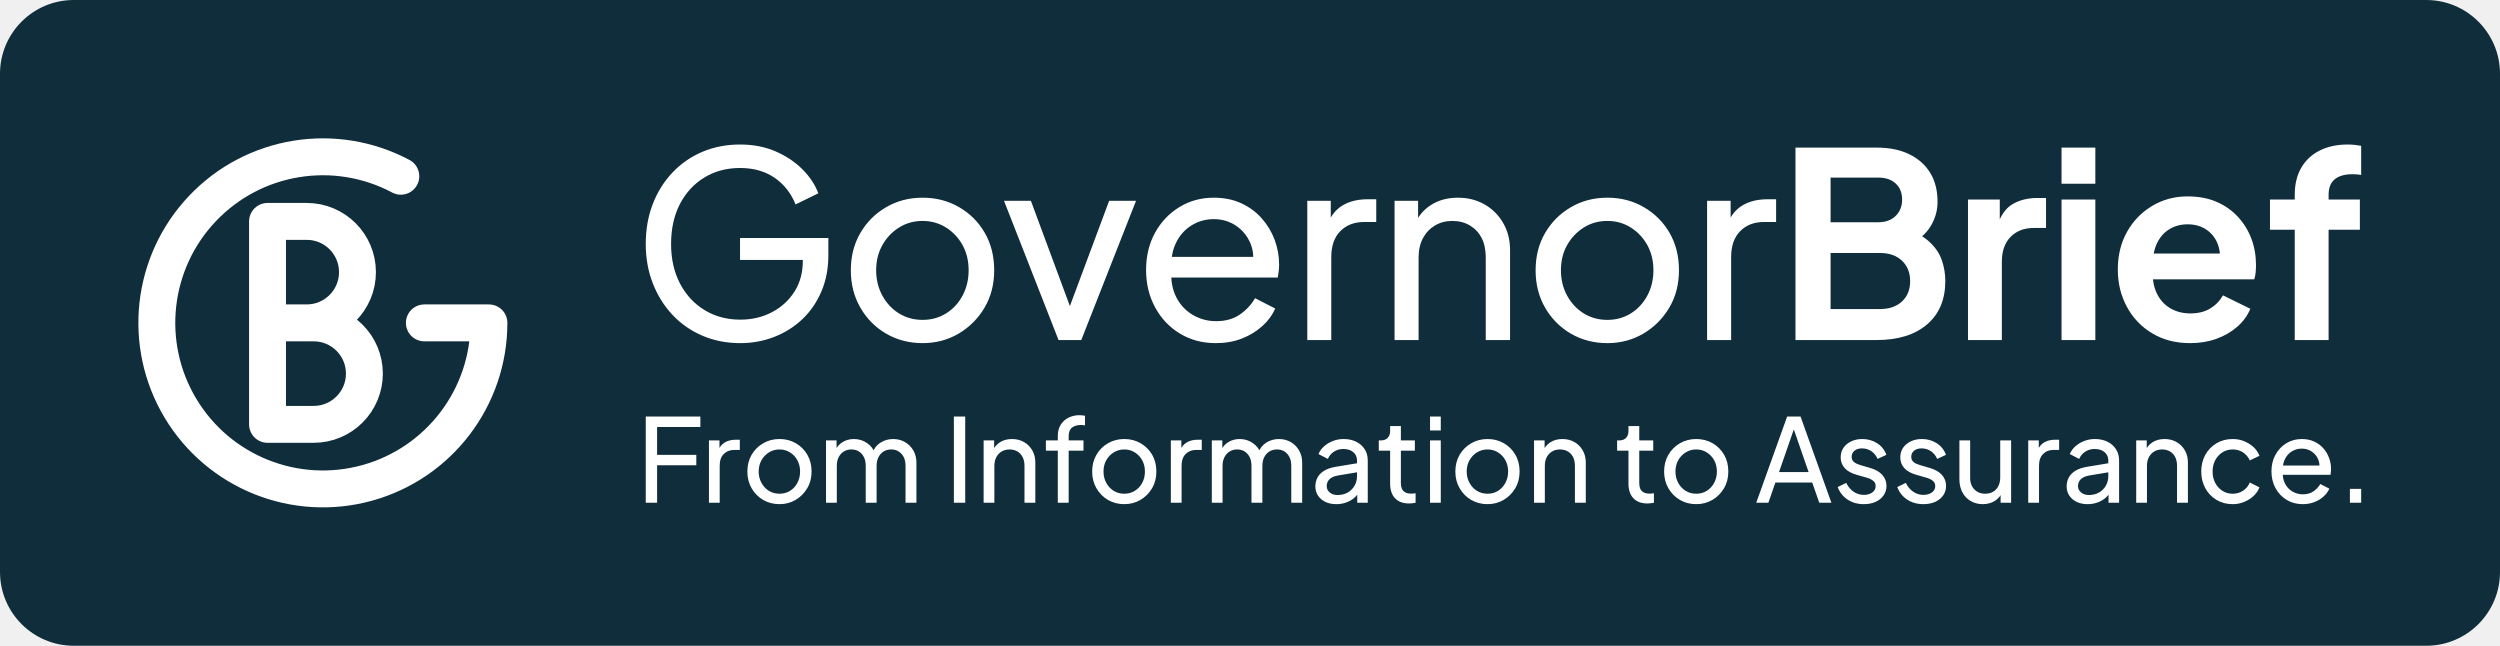
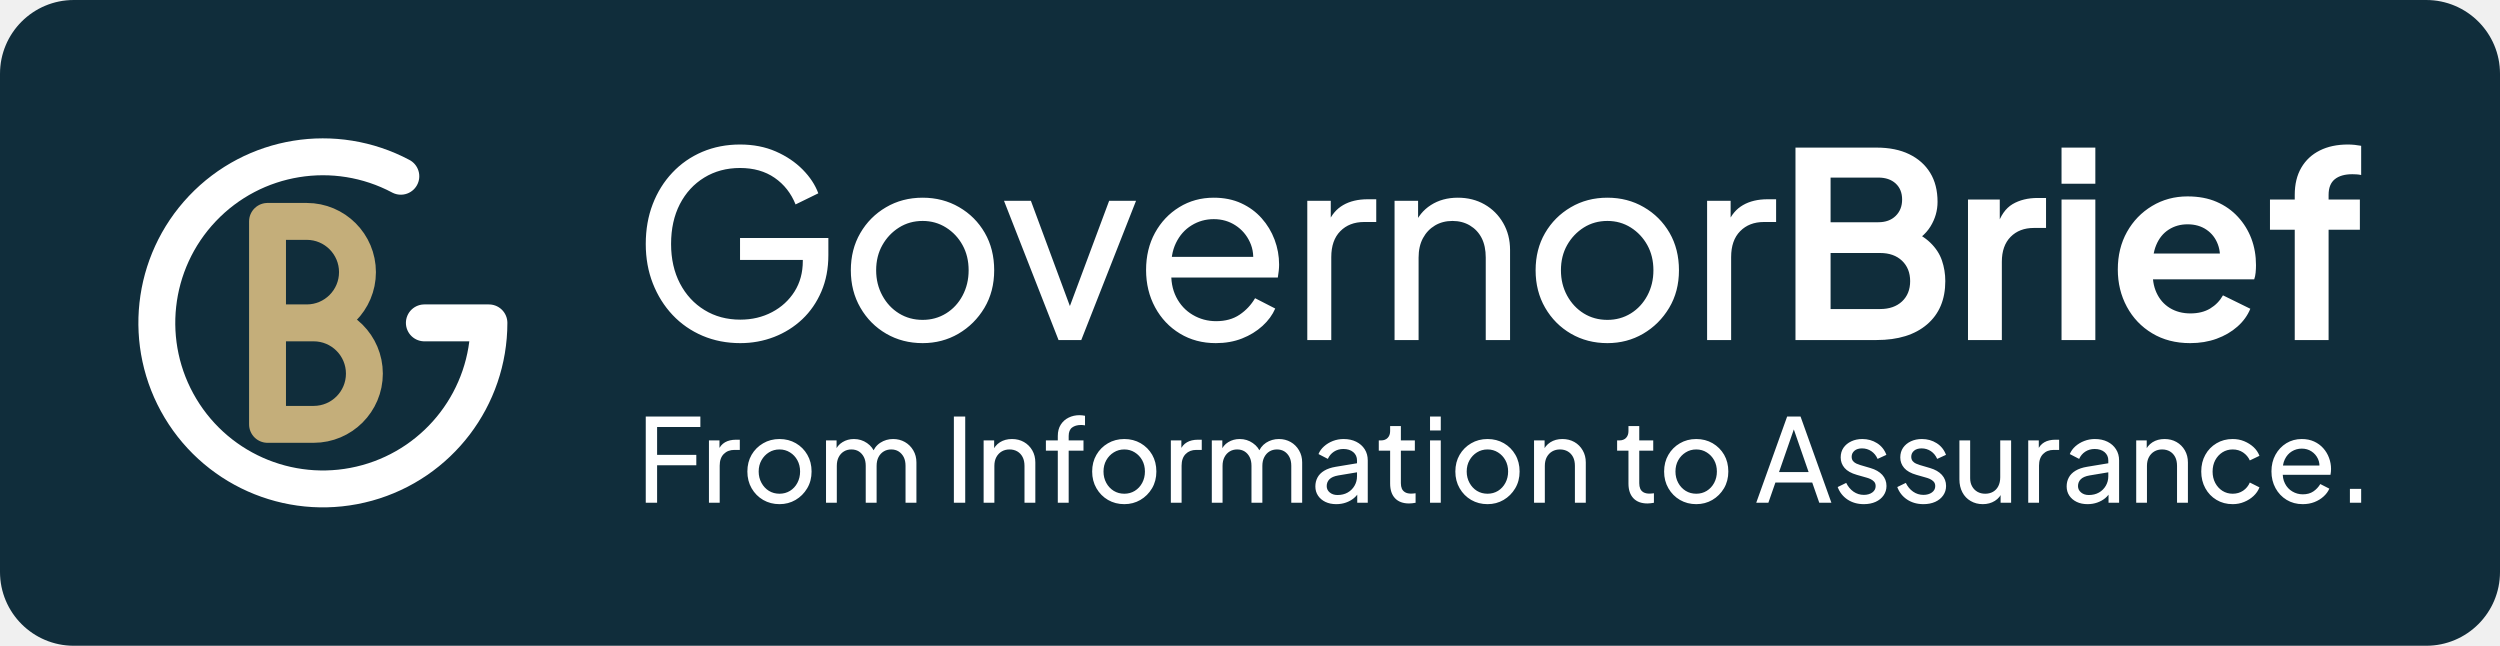
<svg xmlns="http://www.w3.org/2000/svg" role="img" aria-label="GovernorBrief. From Information to Assurance." width="542" height="140" viewBox="0 0 542 140">
  <rect width="542" height="140" rx="16" fill="#102d3b" />
  <g transform="translate(30 30)">
    <g transform="translate(-10 -10)">
      <path d="M66.90,18.21 A36,36 0 1 0 86,50 L72,50" stroke="#ffffff" fill="none" stroke-width="8" stroke-linecap="round" stroke-linejoin="round" />
-       <path d="M38,28 V72 M38,28 H46.5 a11,11 0 0 1 0,22 H38 M46.5,50.0 H48 a11,11 0 0 1 0,22 H38" stroke="#ffffff" fill="none" stroke-width="8" stroke-linecap="round" stroke-linejoin="round" />
+       <path d="M38,28 V72 M38,28 H46.5 a11,11 0 0 1 0,22 H38 M46.5,50.0 H48 a11,11 0 0 1 0,22 H38" stroke="#c4ae7a" fill="none" stroke-width="8" stroke-linecap="round" stroke-linejoin="round" />
    </g>
    <path d="M130.5 44.39Q126.07 44.39 122.32 42.8Q118.57 41.2 115.82 38.29Q113.08 35.38 111.54 31.46Q110 27.54 110 22.89Q110 18.18 111.51 14.26Q113.02 10.34 115.77 7.43Q118.51 4.52 122.26 2.92Q126.02 1.33 130.44 1.33Q134.75 1.33 138.2 2.84Q141.64 4.35 144.02 6.76Q146.4 9.17 147.41 11.91L142.48 14.32Q141.02 10.68 137.94 8.55Q134.86 6.42 130.44 6.42Q126.07 6.42 122.68 8.5Q119.3 10.57 117.39 14.26Q115.49 17.96 115.49 22.89Q115.49 27.76 117.42 31.46Q119.35 35.15 122.74 37.22Q126.13 39.3 130.5 39.3Q134.3 39.3 137.38 37.67Q140.46 36.05 142.26 33.19Q144.05 30.34 144.05 26.58V24.01L146.57 26.36H130.44V21.6H149.59V25.3Q149.59 29.66 148.08 33.19Q146.57 36.72 143.94 39.21Q141.3 41.7 137.83 43.05Q134.36 44.39 130.5 44.39ZM170.03 44.39Q165.66 44.39 162.14 42.35Q158.61 40.3 156.54 36.72Q154.46 33.14 154.46 28.6Q154.46 24.06 156.51 20.54Q158.55 17.01 162.08 14.94Q165.61 12.86 170.03 12.86Q174.4 12.86 177.93 14.91Q181.46 16.95 183.5 20.48Q185.54 24.01 185.54 28.6Q185.54 33.19 183.42 36.75Q181.29 40.3 177.79 42.35Q174.29 44.39 170.03 44.39ZM170.03 39.35Q172.83 39.35 175.1 37.95Q177.37 36.55 178.68 34.09Q180 31.62 180 28.6Q180 25.52 178.68 23.14Q177.37 20.76 175.1 19.33Q172.83 17.9 170.03 17.9Q167.18 17.9 164.91 19.33Q162.64 20.76 161.3 23.14Q159.95 25.52 159.95 28.6Q159.95 31.62 161.3 34.09Q162.64 36.55 164.91 37.95Q167.18 39.35 170.03 39.35ZM199.49 43.72 187.67 13.54H193.5L202.96 39.07H200.94L210.46 13.54H216.29L204.42 43.72ZM233.59 44.39Q229.22 44.39 225.81 42.32Q222.39 40.25 220.43 36.64Q218.47 33.02 218.47 28.54Q218.47 24.01 220.4 20.48Q222.34 16.95 225.67 14.91Q229 12.86 233.14 12.86Q236.5 12.86 239.11 14.07Q241.71 15.27 243.53 17.32Q245.35 19.36 246.33 21.96Q247.31 24.57 247.31 27.37Q247.31 27.98 247.23 28.74Q247.14 29.5 247.03 30.17H222.28V25.69H244.01L241.54 27.7Q242.05 24.79 240.98 22.5Q239.92 20.2 237.85 18.86Q235.78 17.51 233.14 17.51Q230.51 17.51 228.33 18.86Q226.14 20.2 224.94 22.69Q223.74 25.18 223.96 28.6Q223.74 31.9 225 34.4Q226.26 36.89 228.58 38.26Q230.9 39.63 233.65 39.63Q236.67 39.63 238.74 38.23Q240.82 36.83 242.1 34.65L246.47 36.89Q245.58 38.96 243.7 40.67Q241.82 42.38 239.28 43.38Q236.73 44.39 233.59 44.39ZM253.42 43.72V13.54H258.51V19.08L257.95 18.3Q259.02 15.72 261.2 14.46Q263.38 13.2 266.52 13.2H268.37V18.13H265.74Q262.54 18.13 260.58 20.12Q258.62 22.1 258.62 25.74V43.72ZM272.34 43.72V13.54H277.44V19.42L276.6 18.91Q277.72 16.06 280.21 14.46Q282.7 12.86 286.06 12.86Q289.31 12.86 291.86 14.32Q294.41 15.78 295.89 18.35Q297.38 20.93 297.38 24.18V43.72H292.11V25.86Q292.11 23.34 291.22 21.6Q290.32 19.86 288.67 18.88Q287.02 17.9 284.89 17.9Q282.76 17.9 281.11 18.88Q279.46 19.86 278.5 21.63Q277.55 23.39 277.55 25.86V43.72ZM318.49 44.39Q314.12 44.39 310.59 42.35Q307.06 40.3 304.99 36.72Q302.92 33.14 302.92 28.6Q302.92 24.06 304.96 20.54Q307.01 17.01 310.54 14.94Q314.06 12.86 318.49 12.86Q322.86 12.86 326.38 14.91Q329.91 16.95 331.96 20.48Q334 24.01 334 28.6Q334 33.19 331.87 36.75Q329.74 40.3 326.24 42.35Q322.74 44.39 318.49 44.39ZM318.49 39.35Q321.29 39.35 323.56 37.95Q325.82 36.55 327.14 34.09Q328.46 31.62 328.46 28.6Q328.46 25.52 327.14 23.14Q325.82 20.76 323.56 19.33Q321.29 17.9 318.49 17.9Q315.63 17.9 313.36 19.33Q311.1 20.76 309.75 23.14Q308.41 25.52 308.41 28.6Q308.41 31.62 309.75 34.09Q311.1 36.55 313.36 37.95Q315.63 39.35 318.49 39.35ZM340.1 43.72V13.54H345.2V19.08L344.64 18.3Q345.7 15.72 347.89 14.46Q350.07 13.2 353.21 13.2H355.06V18.13H352.42Q349.23 18.13 347.27 20.12Q345.31 22.1 345.31 25.74V43.72ZM359.26 43.72V2H376.84Q380.98 2 383.92 3.43Q386.86 4.86 388.46 7.46Q390.06 10.06 390.06 13.76Q390.06 16.62 388.52 19.11Q386.98 21.6 383.62 23.22V19.7Q386.7 20.87 388.49 22.61Q390.28 24.34 391.01 26.47Q391.74 28.6 391.74 30.95Q391.74 36.94 387.79 40.33Q383.84 43.72 376.84 43.72ZM366.87 37H377.62Q380.59 37 382.36 35.35Q384.12 33.7 384.12 30.95Q384.12 28.21 382.36 26.53Q380.59 24.85 377.62 24.85H366.87ZM366.87 18.18H377.23Q379.58 18.18 380.98 16.81Q382.38 15.44 382.38 13.26Q382.38 11.07 380.98 9.78Q379.58 8.5 377.23 8.5H366.87ZM396.66 43.72V13.26H403.55V20.03L402.99 19.02Q404.06 15.61 406.32 14.26Q408.59 12.92 411.78 12.92H413.58V19.42H410.94Q407.81 19.42 405.9 21.35Q404 23.28 404 26.75V43.72ZM416.94 43.72V13.26H424.27V43.72ZM416.94 9.84V2H424.27V9.84ZM444.82 44.39Q440.12 44.39 436.59 42.26Q433.06 40.14 431.1 36.5Q429.14 32.86 429.14 28.43Q429.14 23.84 431.13 20.28Q433.12 16.73 436.56 14.66Q440.01 12.58 444.26 12.58Q447.85 12.58 450.56 13.76Q453.28 14.94 455.18 17.01Q457.09 19.08 458.1 21.74Q459.1 24.4 459.1 27.48Q459.1 28.26 459.02 29.1Q458.94 29.94 458.71 30.56H435.19V24.96H454.57L451.1 27.59Q451.6 25.02 450.84 23Q450.09 20.98 448.38 19.81Q446.67 18.63 444.26 18.63Q441.97 18.63 440.18 19.78Q438.38 20.93 437.46 23.14Q436.54 25.35 436.76 28.49Q436.54 31.29 437.52 33.44Q438.5 35.6 440.43 36.78Q442.36 37.95 444.88 37.95Q447.4 37.95 449.16 36.89Q450.93 35.82 451.94 34.03L457.87 36.94Q456.98 39.13 455.07 40.81Q453.17 42.49 450.56 43.44Q447.96 44.39 444.82 44.39ZM467.5 43.72V19.81H462.13V13.26H467.5V12.25Q467.5 8.78 468.93 6.34Q470.36 3.9 472.94 2.62Q475.51 1.33 479.04 1.33Q479.71 1.33 480.52 1.41Q481.34 1.5 481.9 1.61V7.94Q481.34 7.82 480.86 7.8Q480.38 7.77 479.99 7.77Q477.53 7.77 476.18 8.86Q474.84 9.95 474.84 12.25V13.26H481.62V19.81H474.84V43.72ZM110 79V60.31H121.84V62.57H112.46V68.61H120.96V70.87H112.46V79ZM123.7 79V65.48H125.98V67.96L125.73 67.61Q126.21 66.46 127.18 65.89Q128.16 65.33 129.57 65.33H130.39V67.54H129.22Q127.79 67.54 126.91 68.43Q126.03 69.32 126.03 70.95V79ZM139 79.3Q137.04 79.3 135.46 78.39Q133.88 77.47 132.95 75.86Q132.03 74.26 132.03 72.23Q132.03 70.19 132.94 68.61Q133.86 67.03 135.44 66.11Q137.02 65.18 139 65.18Q140.96 65.18 142.54 66.09Q144.12 67.01 145.03 68.59Q145.95 70.17 145.95 72.23Q145.95 74.28 144.99 75.88Q144.04 77.47 142.47 78.39Q140.91 79.3 139 79.3ZM139 77.04Q140.25 77.04 141.27 76.42Q142.29 75.79 142.87 74.69Q143.46 73.58 143.46 72.23Q143.46 70.85 142.87 69.78Q142.29 68.71 141.27 68.08Q140.25 67.44 139 67.44Q137.72 67.44 136.7 68.08Q135.69 68.71 135.09 69.78Q134.48 70.85 134.48 72.23Q134.48 73.58 135.09 74.69Q135.69 75.79 136.7 76.42Q137.72 77.04 139 77.04ZM149.08 79V65.48H151.37V68.24L151.04 67.81Q151.54 66.53 152.65 65.86Q153.75 65.18 155.13 65.18Q156.71 65.18 157.98 66.06Q159.24 66.93 159.72 68.36L159.07 68.39Q159.59 66.81 160.85 65.99Q162.1 65.18 163.63 65.18Q165.04 65.18 166.18 65.83Q167.32 66.48 168 67.64Q168.68 68.79 168.68 70.25V79H166.32V71Q166.32 69.87 165.92 69.09Q165.51 68.31 164.82 67.87Q164.14 67.44 163.21 67.44Q162.3 67.44 161.59 67.87Q160.87 68.31 160.46 69.1Q160.05 69.89 160.05 71V79H157.69V71Q157.69 69.87 157.29 69.09Q156.89 68.31 156.2 67.87Q155.51 67.44 154.58 67.44Q153.67 67.44 152.96 67.87Q152.24 68.31 151.83 69.1Q151.42 69.89 151.42 71V79ZM176.8 79V60.31H179.26V79ZM183.25 79V65.48H185.53V68.11L185.16 67.89Q185.66 66.61 186.77 65.89Q187.89 65.18 189.4 65.18Q190.85 65.18 191.99 65.83Q193.13 66.48 193.8 67.64Q194.46 68.79 194.46 70.25V79H192.11V71Q192.11 69.87 191.7 69.09Q191.3 68.31 190.56 67.87Q189.82 67.44 188.87 67.44Q187.92 67.44 187.18 67.87Q186.44 68.31 186.01 69.1Q185.58 69.89 185.58 71V79ZM199.33 79V67.71H196.75V65.48H199.33V64.53Q199.33 63.07 199.97 62.07Q200.61 61.06 201.68 60.54Q202.74 60.01 204.05 60.01Q204.32 60.01 204.66 60.05Q205 60.09 205.23 60.14V62.22Q205.02 62.17 204.75 62.15Q204.47 62.14 204.32 62.14Q203.17 62.14 202.43 62.69Q201.69 63.25 201.69 64.53V65.48H204.9V67.71H201.69V79ZM213.75 79.3Q211.8 79.3 210.22 78.39Q208.64 77.47 207.71 75.86Q206.78 74.26 206.78 72.23Q206.78 70.19 207.7 68.61Q208.61 67.03 210.19 66.11Q211.77 65.18 213.75 65.18Q215.71 65.18 217.29 66.09Q218.87 67.01 219.79 68.59Q220.7 70.17 220.7 72.23Q220.7 74.28 219.75 75.88Q218.8 77.47 217.23 78.39Q215.66 79.3 213.75 79.3ZM213.75 77.04Q215.01 77.04 216.02 76.42Q217.04 75.79 217.63 74.69Q218.22 73.58 218.22 72.23Q218.22 70.85 217.63 69.78Q217.04 68.71 216.02 68.08Q215.01 67.44 213.75 67.44Q212.48 67.44 211.46 68.08Q210.44 68.71 209.84 69.78Q209.24 70.85 209.24 72.23Q209.24 73.58 209.84 74.69Q210.44 75.79 211.46 76.42Q212.48 77.04 213.75 77.04ZM223.84 79V65.48H226.12V67.96L225.87 67.61Q226.35 66.46 227.33 65.89Q228.3 65.33 229.71 65.33H230.54V67.54H229.36Q227.93 67.54 227.05 68.43Q226.17 69.32 226.17 70.95V79ZM232.72 79V65.48H235V68.24L234.68 67.81Q235.18 66.53 236.28 65.86Q237.39 65.18 238.77 65.18Q240.35 65.18 241.61 66.06Q242.88 66.93 243.36 68.36L242.7 68.39Q243.23 66.81 244.48 65.99Q245.74 65.18 247.27 65.18Q248.67 65.18 249.82 65.83Q250.96 66.48 251.63 67.64Q252.31 68.79 252.31 70.25V79H249.95V71Q249.95 69.87 249.55 69.09Q249.15 68.31 248.46 67.87Q247.77 67.44 246.84 67.44Q245.94 67.44 245.22 67.87Q244.51 68.31 244.1 69.1Q243.68 69.89 243.68 71V79H241.32V71Q241.32 69.87 240.92 69.09Q240.52 68.31 239.83 67.87Q239.14 67.44 238.21 67.44Q237.31 67.44 236.6 67.87Q235.88 68.31 235.47 69.1Q235.05 69.89 235.05 71V79ZM259.69 79.3Q258.36 79.3 257.34 78.81Q256.33 78.32 255.75 77.46Q255.17 76.59 255.17 75.46Q255.17 74.38 255.64 73.52Q256.1 72.65 257.09 72.05Q258.08 71.45 259.59 71.2L264.6 70.37V72.33L260.11 73.08Q258.81 73.31 258.22 73.91Q257.63 74.51 257.63 75.39Q257.63 76.22 258.29 76.77Q258.96 77.32 259.96 77.32Q261.24 77.32 262.18 76.78Q263.12 76.24 263.66 75.31Q264.2 74.38 264.2 73.26V69.82Q264.2 68.71 263.39 68.02Q262.57 67.34 261.24 67.34Q260.09 67.34 259.2 67.92Q258.31 68.51 257.88 69.49L255.85 68.44Q256.22 67.51 257.05 66.77Q257.88 66.03 258.98 65.6Q260.09 65.18 261.29 65.18Q262.85 65.18 264.03 65.77Q265.21 66.36 265.87 67.4Q266.53 68.44 266.53 69.82V79H264.25V76.44L264.68 76.59Q264.25 77.39 263.52 78Q262.8 78.6 261.82 78.95Q260.84 79.3 259.69 79.3ZM275.49 79.15Q273.51 79.15 272.44 78.02Q271.38 76.89 271.38 74.84V67.71H268.92V65.48H269.42Q270.32 65.48 270.85 64.93Q271.38 64.38 271.38 63.47V62.37H273.71V65.48H276.74V67.71H273.71V74.76Q273.71 75.44 273.92 75.94Q274.14 76.44 274.64 76.73Q275.14 77.02 275.97 77.02Q276.14 77.02 276.41 76.99Q276.67 76.97 276.9 76.94V79Q276.57 79.08 276.17 79.11Q275.77 79.15 275.49 79.15ZM280.03 79V65.48H282.36V79ZM280.03 63.32V60.31H282.36V63.32ZM292.5 79.3Q290.54 79.3 288.96 78.39Q287.38 77.47 286.45 75.86Q285.52 74.26 285.52 72.23Q285.52 70.19 286.44 68.61Q287.36 67.03 288.94 66.11Q290.52 65.18 292.5 65.18Q294.46 65.18 296.04 66.09Q297.62 67.01 298.53 68.59Q299.45 70.17 299.45 72.23Q299.45 74.28 298.49 75.88Q297.54 77.47 295.97 78.39Q294.41 79.3 292.5 79.3ZM292.5 77.04Q293.75 77.04 294.77 76.42Q295.78 75.79 296.37 74.69Q296.96 73.58 296.96 72.23Q296.96 70.85 296.37 69.78Q295.78 68.71 294.77 68.08Q293.75 67.44 292.5 67.44Q291.22 67.44 290.2 68.08Q289.19 68.71 288.59 69.78Q287.98 70.85 287.98 72.23Q287.98 73.58 288.59 74.69Q289.19 75.79 290.2 76.42Q291.22 77.04 292.5 77.04ZM302.58 79V65.48H304.87V68.11L304.49 67.89Q304.99 66.61 306.11 65.89Q307.22 65.18 308.73 65.18Q310.18 65.18 311.33 65.83Q312.47 66.48 313.13 67.64Q313.8 68.79 313.8 70.25V79H311.44V71Q311.44 69.87 311.04 69.09Q310.64 68.31 309.9 67.87Q309.16 67.44 308.2 67.44Q307.25 67.44 306.51 67.87Q305.77 68.31 305.34 69.1Q304.92 69.89 304.92 71V79ZM327.17 79.15Q325.19 79.15 324.12 78.02Q323.05 76.89 323.05 74.84V67.71H320.59V65.48H321.1Q322 65.48 322.53 64.93Q323.05 64.38 323.05 63.47V62.37H325.39V65.48H328.42V67.71H325.39V74.76Q325.39 75.44 325.6 75.94Q325.81 76.44 326.31 76.73Q326.82 77.02 327.64 77.02Q327.82 77.02 328.08 76.99Q328.35 76.97 328.57 76.94V79Q328.25 79.08 327.84 79.11Q327.44 79.15 327.17 79.15ZM337.75 79.3Q335.8 79.3 334.22 78.39Q332.64 77.47 331.71 75.86Q330.78 74.26 330.78 72.23Q330.78 70.19 331.7 68.61Q332.61 67.03 334.19 66.11Q335.77 65.18 337.75 65.18Q339.71 65.18 341.29 66.09Q342.87 67.01 343.79 68.59Q344.7 70.17 344.7 72.23Q344.7 74.28 343.75 75.88Q342.8 77.47 341.23 78.39Q339.66 79.3 337.75 79.3ZM337.75 77.04Q339.01 77.04 340.02 76.42Q341.04 75.79 341.63 74.69Q342.22 73.58 342.22 72.23Q342.22 70.85 341.63 69.78Q341.04 68.71 340.02 68.08Q339.01 67.44 337.75 67.44Q336.47 67.44 335.46 68.08Q334.44 68.71 333.84 69.78Q333.24 70.85 333.24 72.23Q333.24 73.58 333.84 74.69Q334.44 75.79 335.46 76.42Q336.47 77.04 337.75 77.04ZM350.75 79 357.45 60.31H360.36L367.05 79H364.42L362.89 74.61H354.91L353.38 79ZM355.69 72.35H362.11L358.55 62.09H359.25ZM374.08 79.3Q372.05 79.3 370.54 78.3Q369.04 77.29 368.41 75.59L370.26 74.69Q370.84 75.89 371.84 76.59Q372.85 77.29 374.08 77.29Q375.18 77.29 375.91 76.77Q376.64 76.24 376.64 75.39Q376.64 74.79 376.3 74.42Q375.96 74.06 375.48 73.84Q375.01 73.63 374.6 73.53L372.57 72.95Q370.74 72.43 369.9 71.45Q369.06 70.47 369.06 69.17Q369.06 67.96 369.67 67.07Q370.29 66.18 371.36 65.68Q372.42 65.18 373.75 65.18Q375.53 65.18 376.95 66.08Q378.37 66.98 378.97 68.61L377.06 69.49Q376.61 68.44 375.71 67.82Q374.81 67.21 373.68 67.21Q372.65 67.21 372.05 67.72Q371.44 68.24 371.44 69.02Q371.44 69.59 371.74 69.96Q372.05 70.32 372.47 70.51Q372.9 70.7 373.3 70.82L375.51 71.47Q377.16 71.95 378.08 72.95Q378.99 73.96 378.99 75.36Q378.99 76.49 378.37 77.39Q377.74 78.3 376.64 78.8Q375.53 79.3 374.08 79.3ZM387 79.3Q384.96 79.3 383.46 78.3Q381.95 77.29 381.33 75.59L383.18 74.69Q383.76 75.89 384.76 76.59Q385.77 77.29 387 77.29Q388.1 77.29 388.83 76.77Q389.56 76.24 389.56 75.39Q389.56 74.79 389.22 74.42Q388.88 74.06 388.4 73.84Q387.92 73.63 387.52 73.53L385.49 72.95Q383.66 72.43 382.82 71.45Q381.98 70.47 381.98 69.17Q381.98 67.96 382.59 67.07Q383.21 66.18 384.27 65.68Q385.34 65.18 386.67 65.18Q388.45 65.18 389.87 66.08Q391.29 66.98 391.89 68.61L389.98 69.49Q389.53 68.44 388.63 67.82Q387.72 67.21 386.6 67.21Q385.57 67.21 384.96 67.72Q384.36 68.24 384.36 69.02Q384.36 69.59 384.66 69.96Q384.96 70.32 385.39 70.51Q385.82 70.7 386.22 70.82L388.43 71.47Q390.08 71.95 391 72.95Q391.91 73.96 391.91 75.36Q391.91 76.49 391.29 77.39Q390.66 78.3 389.56 78.8Q388.45 79.3 387 79.3ZM399.87 79.3Q398.41 79.3 397.24 78.62Q396.08 77.95 395.44 76.73Q394.8 75.51 394.8 73.93V65.48H397.13V73.68Q397.13 74.69 397.55 75.44Q397.96 76.19 398.7 76.62Q399.44 77.04 400.39 77.04Q401.35 77.04 402.09 76.62Q402.83 76.19 403.24 75.39Q403.65 74.58 403.65 73.48V65.48H406.01V79H403.73V76.37L404.11 76.59Q403.63 77.87 402.49 78.59Q401.35 79.3 399.87 79.3ZM409.72 79V65.48H412.01V67.96L411.76 67.61Q412.23 66.46 413.21 65.89Q414.19 65.33 415.59 65.33H416.42V67.54H415.24Q413.81 67.54 412.94 68.43Q412.06 69.32 412.06 70.95V79ZM422.57 79.3Q421.24 79.3 420.22 78.81Q419.21 78.32 418.63 77.46Q418.05 76.59 418.05 75.46Q418.05 74.38 418.52 73.52Q418.98 72.65 419.97 72.05Q420.96 71.45 422.47 71.2L427.49 70.37V72.33L422.99 73.08Q421.69 73.31 421.1 73.91Q420.51 74.51 420.51 75.39Q420.51 76.22 421.18 76.77Q421.84 77.32 422.84 77.32Q424.12 77.32 425.06 76.78Q426 76.24 426.54 75.31Q427.08 74.38 427.08 73.26V69.82Q427.08 68.71 426.27 68.02Q425.45 67.34 424.12 67.34Q422.97 67.34 422.08 67.92Q421.19 68.51 420.76 69.49L418.73 68.44Q419.11 67.51 419.93 66.77Q420.76 66.03 421.87 65.6Q422.97 65.18 424.17 65.18Q425.73 65.18 426.91 65.77Q428.09 66.36 428.75 67.4Q429.42 68.44 429.42 69.82V79H427.13V76.44L427.56 76.59Q427.13 77.39 426.41 78Q425.68 78.6 424.7 78.95Q423.72 79.3 422.57 79.3ZM433.13 79V65.48H435.41V68.11L435.04 67.89Q435.54 66.61 436.65 65.89Q437.77 65.18 439.28 65.18Q440.73 65.18 441.87 65.83Q443.01 66.48 443.68 67.64Q444.34 68.79 444.34 70.25V79H441.98V71Q441.98 69.87 441.58 69.09Q441.18 68.31 440.44 67.87Q439.7 67.44 438.75 67.44Q437.8 67.44 437.06 67.87Q436.32 68.31 435.89 69.1Q435.46 69.89 435.46 71V79ZM454.05 79.3Q452.07 79.3 450.53 78.37Q448.98 77.44 448.11 75.84Q447.23 74.23 447.23 72.23Q447.23 70.19 448.11 68.61Q448.98 67.03 450.53 66.11Q452.07 65.18 454.05 65.18Q455.38 65.18 456.53 65.65Q457.69 66.13 458.57 66.93Q459.44 67.74 459.85 68.82L457.76 69.82Q457.29 68.77 456.31 68.1Q455.33 67.44 454.05 67.44Q452.82 67.44 451.83 68.06Q450.84 68.69 450.26 69.77Q449.69 70.85 449.69 72.25Q449.69 73.61 450.26 74.7Q450.84 75.79 451.83 76.42Q452.82 77.04 454.05 77.04Q455.33 77.04 456.31 76.38Q457.29 75.71 457.76 74.61L459.85 75.66Q459.44 76.72 458.57 77.53Q457.69 78.35 456.53 78.82Q455.38 79.3 454.05 79.3ZM469.23 79.3Q467.27 79.3 465.74 78.37Q464.21 77.44 463.33 75.83Q462.45 74.21 462.45 72.2Q462.45 70.17 463.32 68.59Q464.19 67.01 465.68 66.09Q467.17 65.18 469.03 65.18Q470.53 65.18 471.7 65.72Q472.87 66.26 473.68 67.17Q474.5 68.09 474.93 69.25Q475.37 70.42 475.37 71.67Q475.37 71.95 475.34 72.29Q475.3 72.63 475.25 72.93H464.16V70.92H473.89L472.79 71.83Q473.02 70.52 472.54 69.49Q472.06 68.46 471.13 67.86Q470.21 67.26 469.03 67.26Q467.85 67.26 466.87 67.86Q465.89 68.46 465.35 69.58Q464.81 70.7 464.91 72.23Q464.81 73.71 465.38 74.82Q465.94 75.94 466.98 76.55Q468.02 77.17 469.25 77.17Q470.61 77.17 471.54 76.54Q472.46 75.91 473.04 74.94L475 75.94Q474.6 76.87 473.76 77.63Q472.92 78.4 471.77 78.85Q470.63 79.3 469.23 79.3ZM479.46 79V75.99H481.9V79Z" fill="#ffffff" />
  </g>
</svg>
